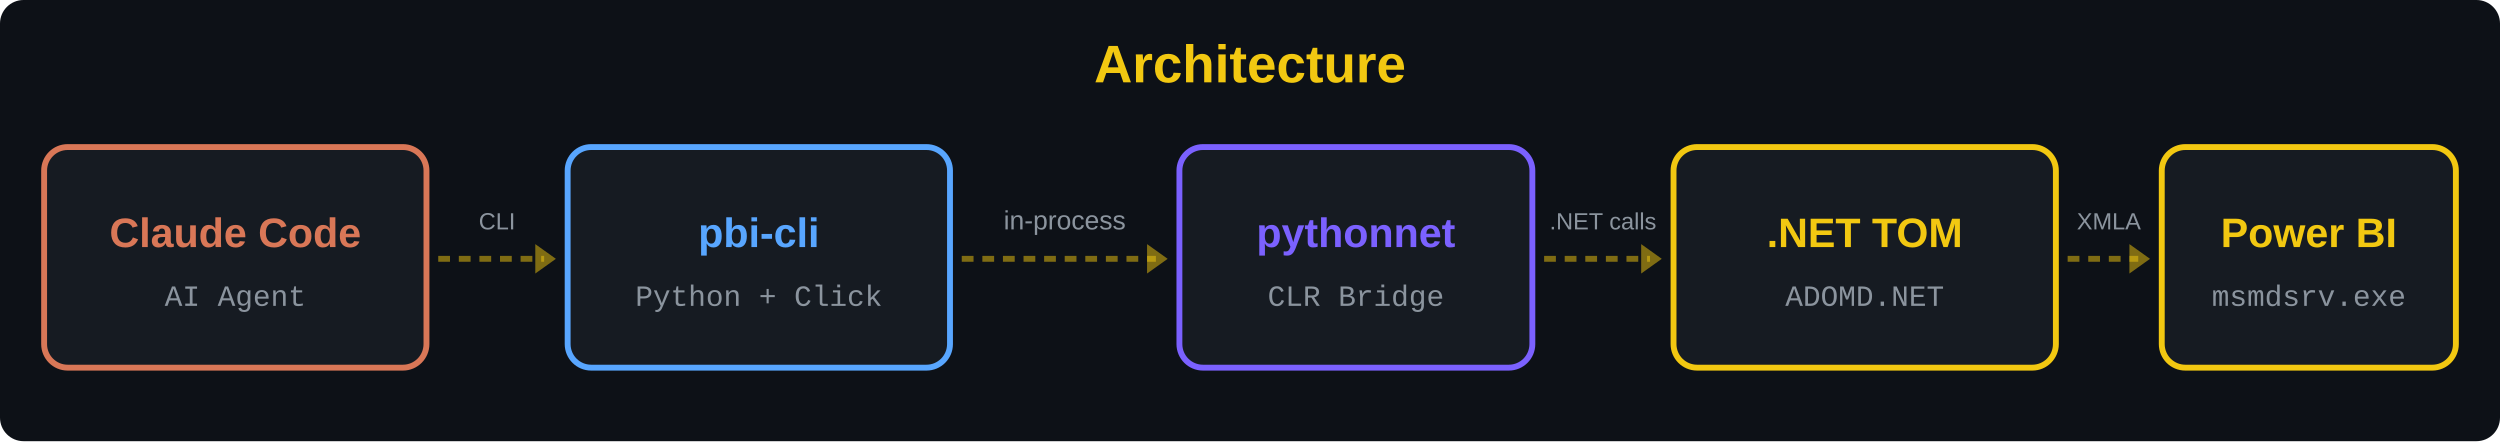
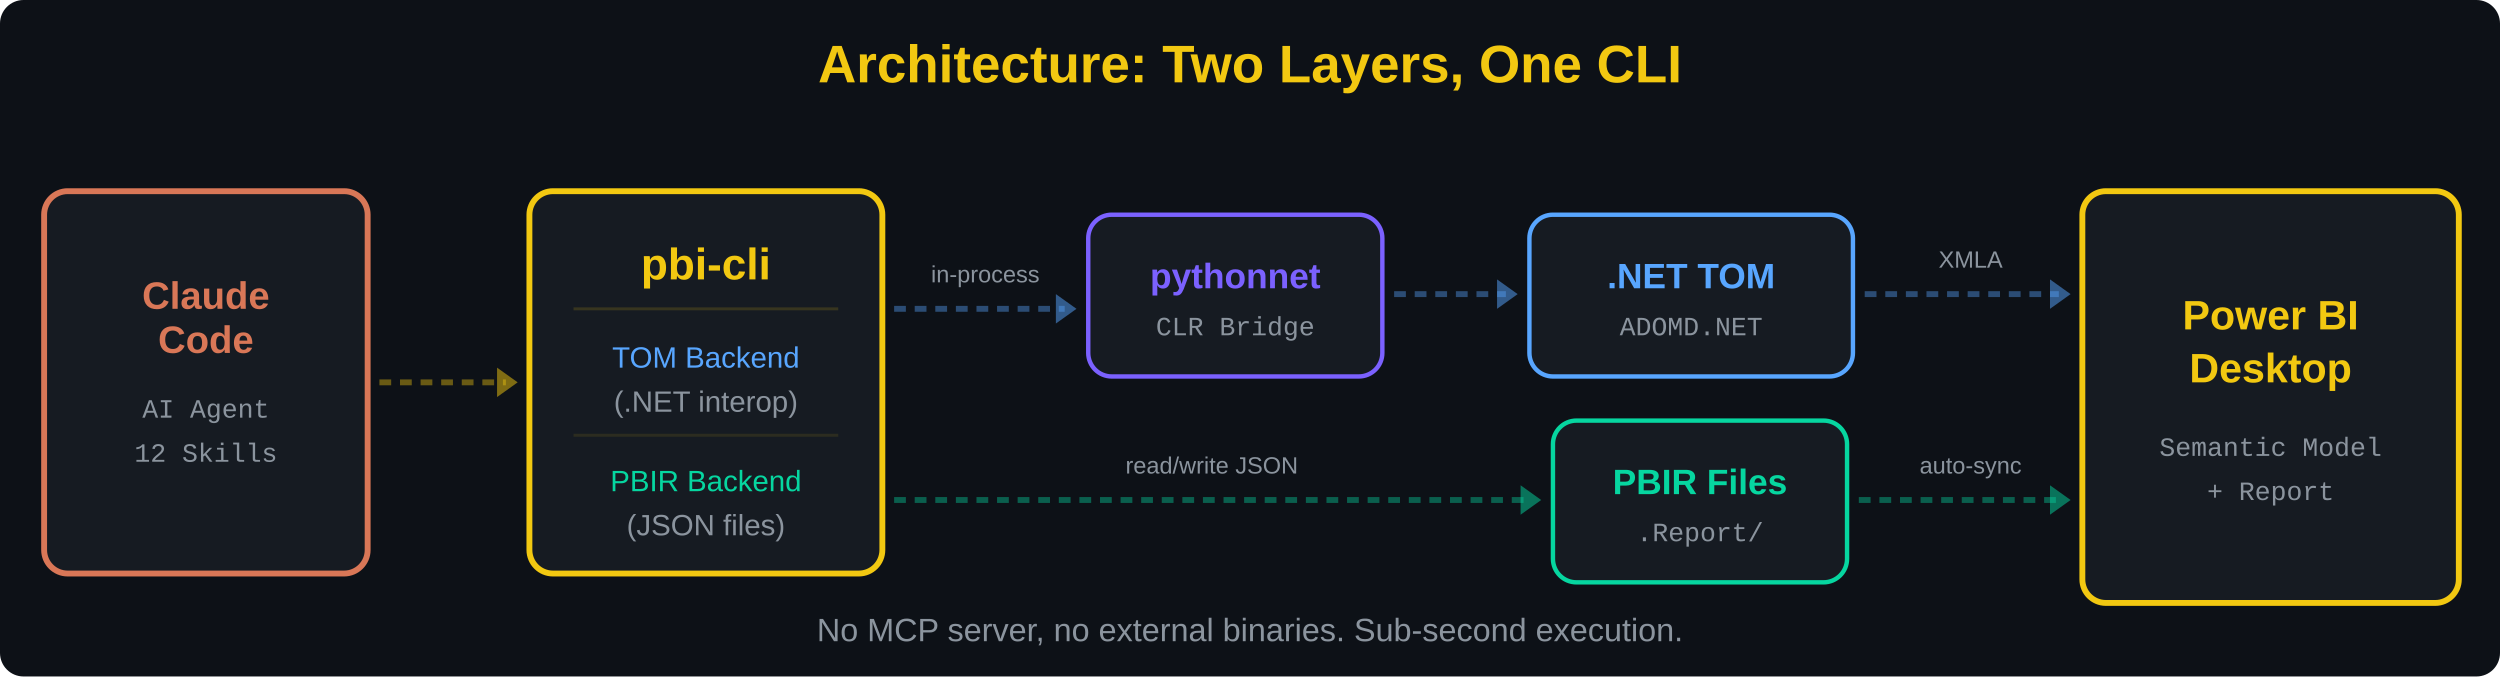
- <svg xmlns="http://www.w3.org/2000/svg" width="850" height="150" viewBox="0 0 850 150">
+ <svg xmlns="http://www.w3.org/2000/svg" width="850" height="230" viewBox="0 0 850 230">
  <rect width="100%" height="100%" fill="#0d1117" rx="8" />
-   <text x="425" y="28" font-family="'Segoe UI', Arial, sans-serif" font-size="18" fill="#F2C811" text-anchor="middle" font-weight="bold">Architecture</text>
-   <rect x="15" y="50" width="130" height="75" rx="8" fill="#161b22" stroke="#d97757" stroke-width="2" />
-   <text x="80" y="84" font-family="'Segoe UI', Arial, sans-serif" font-size="14" fill="#d97757" text-anchor="middle" font-weight="bold">Claude Code</text>
-   <text x="80" y="104" font-family="'Courier New', Courier, monospace" font-size="10" fill="#8b949e" text-anchor="middle">AI Agent</text>
-   <line x1="149" y1="88" x2="185" y2="88" stroke="#F2C811" stroke-width="2" stroke-dasharray="4,3" stroke-opacity="0.5" />
-   <polygon points="189,88 182,83 182,93" fill="#F2C811" fill-opacity="0.5" />
-   <text x="169" y="78" font-family="'Segoe UI', Arial, sans-serif" font-size="8" fill="#8b949e" text-anchor="middle">CLI</text>
-   <rect x="193" y="50" width="130" height="75" rx="8" fill="#161b22" stroke="#58a6ff" stroke-width="2" />
-   <text x="258" y="84" font-family="'Segoe UI', Arial, sans-serif" font-size="14" fill="#58a6ff" text-anchor="middle" font-weight="bold">pbi-cli</text>
-   <text x="258" y="104" font-family="'Courier New', Courier, monospace" font-size="10" fill="#8b949e" text-anchor="middle">Python + Click</text>
-   <line x1="327" y1="88" x2="393" y2="88" stroke="#F2C811" stroke-width="2" stroke-dasharray="4,3" stroke-opacity="0.5" />
-   <polygon points="397,88 390,83 390,93" fill="#F2C811" fill-opacity="0.5" />
-   <text x="362" y="78" font-family="'Segoe UI', Arial, sans-serif" font-size="9" fill="#8b949e" text-anchor="middle">in-process</text>
-   <rect x="401" y="50" width="120" height="75" rx="8" fill="#161b22" stroke="#7b61ff" stroke-width="2" />
-   <text x="461" y="84" font-family="'Segoe UI', Arial, sans-serif" font-size="14" fill="#7b61ff" text-anchor="middle" font-weight="bold">pythonnet</text>
-   <text x="461" y="104" font-family="'Courier New', Courier, monospace" font-size="10" fill="#8b949e" text-anchor="middle">CLR Bridge</text>
-   <line x1="525" y1="88" x2="561" y2="88" stroke="#F2C811" stroke-width="2" stroke-dasharray="4,3" stroke-opacity="0.5" />
-   <polygon points="565,88 558,83 558,93" fill="#F2C811" fill-opacity="0.5" />
-   <text x="545" y="78" font-family="'Segoe UI', Arial, sans-serif" font-size="8" fill="#8b949e" text-anchor="middle">.NET calls</text>
-   <rect x="569" y="50" width="130" height="75" rx="8" fill="#161b22" stroke="#F2C811" stroke-width="2" />
-   <text x="634" y="84" font-family="'Segoe UI', Arial, sans-serif" font-size="14" fill="#F2C811" text-anchor="middle" font-weight="bold">.NET TOM</text>
-   <text x="634" y="104" font-family="'Courier New', Courier, monospace" font-size="10" fill="#8b949e" text-anchor="middle">ADOMD.NET</text>
-   <line x1="703" y1="88" x2="727" y2="88" stroke="#F2C811" stroke-width="2" stroke-dasharray="4,3" stroke-opacity="0.5" />
-   <polygon points="731,88 724,83 724,93" fill="#F2C811" fill-opacity="0.5" />
-   <text x="717" y="78" font-family="'Segoe UI', Arial, sans-serif" font-size="8" fill="#8b949e" text-anchor="middle">XMLA</text>
-   <rect x="735" y="50" width="100" height="75" rx="8" fill="#161b22" stroke="#F2C811" stroke-width="2" />
-   <text x="785" y="84" font-family="'Segoe UI', Arial, sans-serif" font-size="14" fill="#F2C811" text-anchor="middle" font-weight="bold">Power BI</text>
-   <text x="785" y="104" font-family="'Courier New', Courier, monospace" font-size="10" fill="#8b949e" text-anchor="middle">msmdsrv.exe</text>
+   <text x="425" y="28" font-family="'Segoe UI', Arial, sans-serif" font-size="18" fill="#F2C811" text-anchor="middle" font-weight="bold">Architecture: Two Layers, One CLI</text>
+   <rect x="15" y="65" width="110" height="130" rx="8" fill="#161b22" stroke="#d97757" stroke-width="2" />
+   <text x="70" y="105" font-family="'Segoe UI', Arial, sans-serif" font-size="13" fill="#d97757" text-anchor="middle" font-weight="bold">Claude</text>
+   <text x="70" y="120" font-family="'Segoe UI', Arial, sans-serif" font-size="13" fill="#d97757" text-anchor="middle" font-weight="bold">Code</text>
+   <text x="70" y="142" font-family="'Courier New', Courier, monospace" font-size="9" fill="#8b949e" text-anchor="middle">AI Agent</text>
+   <text x="70" y="157" font-family="'Courier New', Courier, monospace" font-size="9" fill="#8b949e" text-anchor="middle">12 Skills</text>
+   <line x1="129" y1="130" x2="172" y2="130" stroke="#F2C811" stroke-width="2" stroke-dasharray="4,3" stroke-opacity="0.4" />
+   <polygon points="176,130 169,125 169,135" fill="#F2C811" fill-opacity="0.5" />
+   <rect x="180" y="65" width="120" height="130" rx="8" fill="#161b22" stroke="#F2C811" stroke-width="2" />
+   <text x="240" y="95" font-family="'Segoe UI', Arial, sans-serif" font-size="15" fill="#F2C811" text-anchor="middle" font-weight="bold">pbi-cli</text>
+   <line x1="195" y1="105" x2="285" y2="105" stroke="#F2C811" stroke-width="1" stroke-opacity="0.15" />
+   <text x="240" y="125" font-family="'Segoe UI', Arial, sans-serif" font-size="10" fill="#58a6ff" text-anchor="middle">TOM Backend</text>
+   <text x="240" y="140" font-family="'Segoe UI', Arial, sans-serif" font-size="10" fill="#8b949e" text-anchor="middle">(.NET interop)</text>
+   <line x1="195" y1="148" x2="285" y2="148" stroke="#F2C811" stroke-width="1" stroke-opacity="0.1" />
+   <text x="240" y="167" font-family="'Segoe UI', Arial, sans-serif" font-size="10" fill="#06d6a0" text-anchor="middle">PBIR Backend</text>
+   <text x="240" y="182" font-family="'Segoe UI', Arial, sans-serif" font-size="10" fill="#8b949e" text-anchor="middle">(JSON files)</text>
+   <line x1="304" y1="105" x2="362" y2="105" stroke="#58a6ff" stroke-width="2" stroke-dasharray="4,3" stroke-opacity="0.4" />
+   <polygon points="366,105 359,100 359,110" fill="#58a6ff" fill-opacity="0.5" />
+   <text x="335" y="96" font-family="'Segoe UI', Arial, sans-serif" font-size="8" fill="#8b949e" text-anchor="middle">in-process</text>
+   <rect x="370" y="73" width="100" height="55" rx="8" fill="#161b22" stroke="#7b61ff" stroke-width="1.5" />
+   <text x="420" y="98" font-family="'Segoe UI', Arial, sans-serif" font-size="12" fill="#7b61ff" text-anchor="middle" font-weight="bold">pythonnet</text>
+   <text x="420" y="114" font-family="'Courier New', Courier, monospace" font-size="9" fill="#8b949e" text-anchor="middle">CLR Bridge</text>
+   <line x1="474" y1="100" x2="512" y2="100" stroke="#58a6ff" stroke-width="2" stroke-dasharray="4,3" stroke-opacity="0.4" />
+   <polygon points="516,100 509,95 509,105" fill="#58a6ff" fill-opacity="0.5" />
+   <rect x="520" y="73" width="110" height="55" rx="8" fill="#161b22" stroke="#58a6ff" stroke-width="1.5" />
+   <text x="575" y="98" font-family="'Segoe UI', Arial, sans-serif" font-size="12" fill="#58a6ff" text-anchor="middle" font-weight="bold">.NET TOM</text>
+   <text x="575" y="114" font-family="'Courier New', Courier, monospace" font-size="9" fill="#8b949e" text-anchor="middle">ADOMD.NET</text>
+   <line x1="634" y1="100" x2="700" y2="100" stroke="#58a6ff" stroke-width="2" stroke-dasharray="4,3" stroke-opacity="0.4" />
+   <polygon points="704,100 697,95 697,105" fill="#58a6ff" fill-opacity="0.5" />
+   <text x="670" y="91" font-family="'Segoe UI', Arial, sans-serif" font-size="8" fill="#8b949e" text-anchor="middle">XMLA</text>
+   <line x1="304" y1="170" x2="520" y2="170" stroke="#06d6a0" stroke-width="2" stroke-dasharray="4,3" stroke-opacity="0.4" />
+   <polygon points="524,170 517,165 517,175" fill="#06d6a0" fill-opacity="0.5" />
+   <text x="412" y="161" font-family="'Segoe UI', Arial, sans-serif" font-size="8" fill="#8b949e" text-anchor="middle">read/write JSON</text>
+   <rect x="528" y="143" width="100" height="55" rx="8" fill="#161b22" stroke="#06d6a0" stroke-width="1.5" />
+   <text x="578" y="168" font-family="'Segoe UI', Arial, sans-serif" font-size="12" fill="#06d6a0" text-anchor="middle" font-weight="bold">PBIR Files</text>
+   <text x="578" y="184" font-family="'Courier New', Courier, monospace" font-size="9" fill="#8b949e" text-anchor="middle">.Report/</text>
+   <line x1="632" y1="170" x2="700" y2="170" stroke="#06d6a0" stroke-width="2" stroke-dasharray="4,3" stroke-opacity="0.4" />
+   <polygon points="704,170 697,165 697,175" fill="#06d6a0" fill-opacity="0.5" />
+   <text x="670" y="161" font-family="'Segoe UI', Arial, sans-serif" font-size="8" fill="#8b949e" text-anchor="middle">auto-sync</text>
+   <rect x="708" y="65" width="128" height="140" rx="8" fill="#161b22" stroke="#F2C811" stroke-width="2" />
+   <text x="772" y="112" font-family="'Segoe UI', Arial, sans-serif" font-size="14" fill="#F2C811" text-anchor="middle" font-weight="bold">Power BI</text>
+   <text x="772" y="130" font-family="'Segoe UI', Arial, sans-serif" font-size="14" fill="#F2C811" text-anchor="middle" font-weight="bold">Desktop</text>
+   <text x="772" y="155" font-family="'Courier New', Courier, monospace" font-size="9" fill="#8b949e" text-anchor="middle">Semantic Model</text>
+   <text x="772" y="170" font-family="'Courier New', Courier, monospace" font-size="9" fill="#8b949e" text-anchor="middle">+ Report</text>
+   <text x="425" y="218" font-family="'Segoe UI', Arial, sans-serif" font-size="11" fill="#8b949e" text-anchor="middle">No MCP server, no external binaries. Sub-second execution.</text>
</svg>
